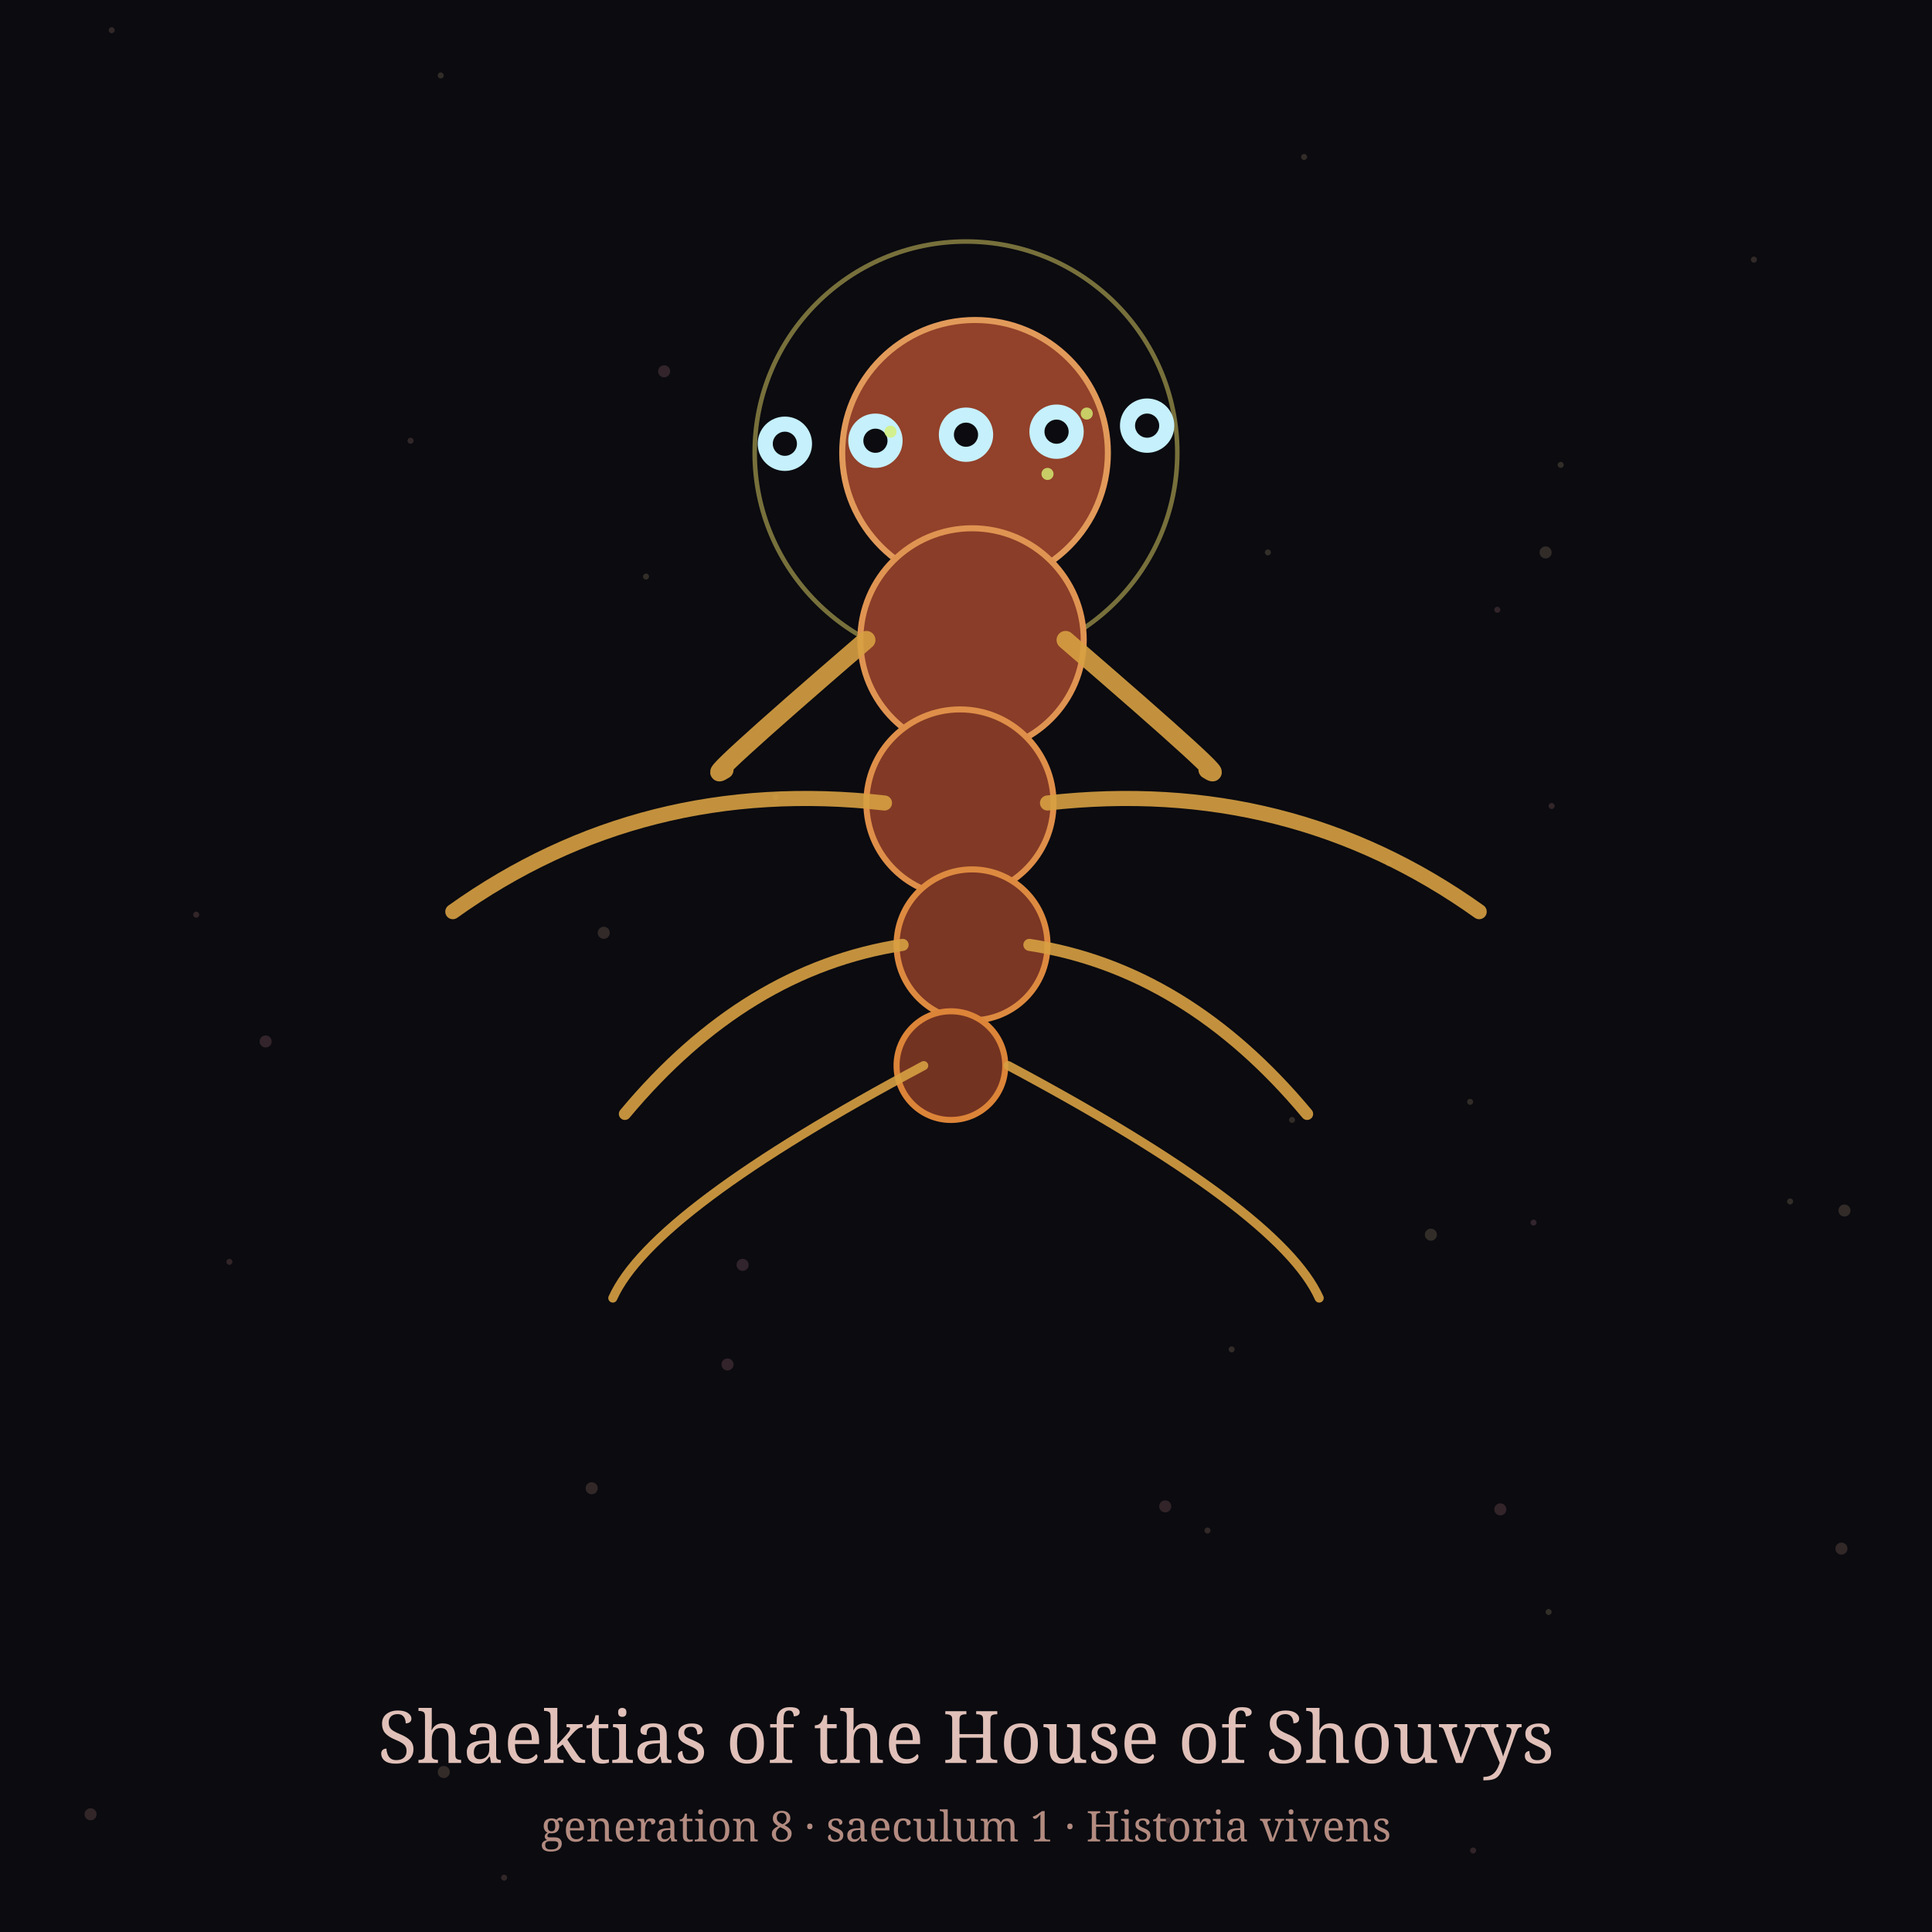
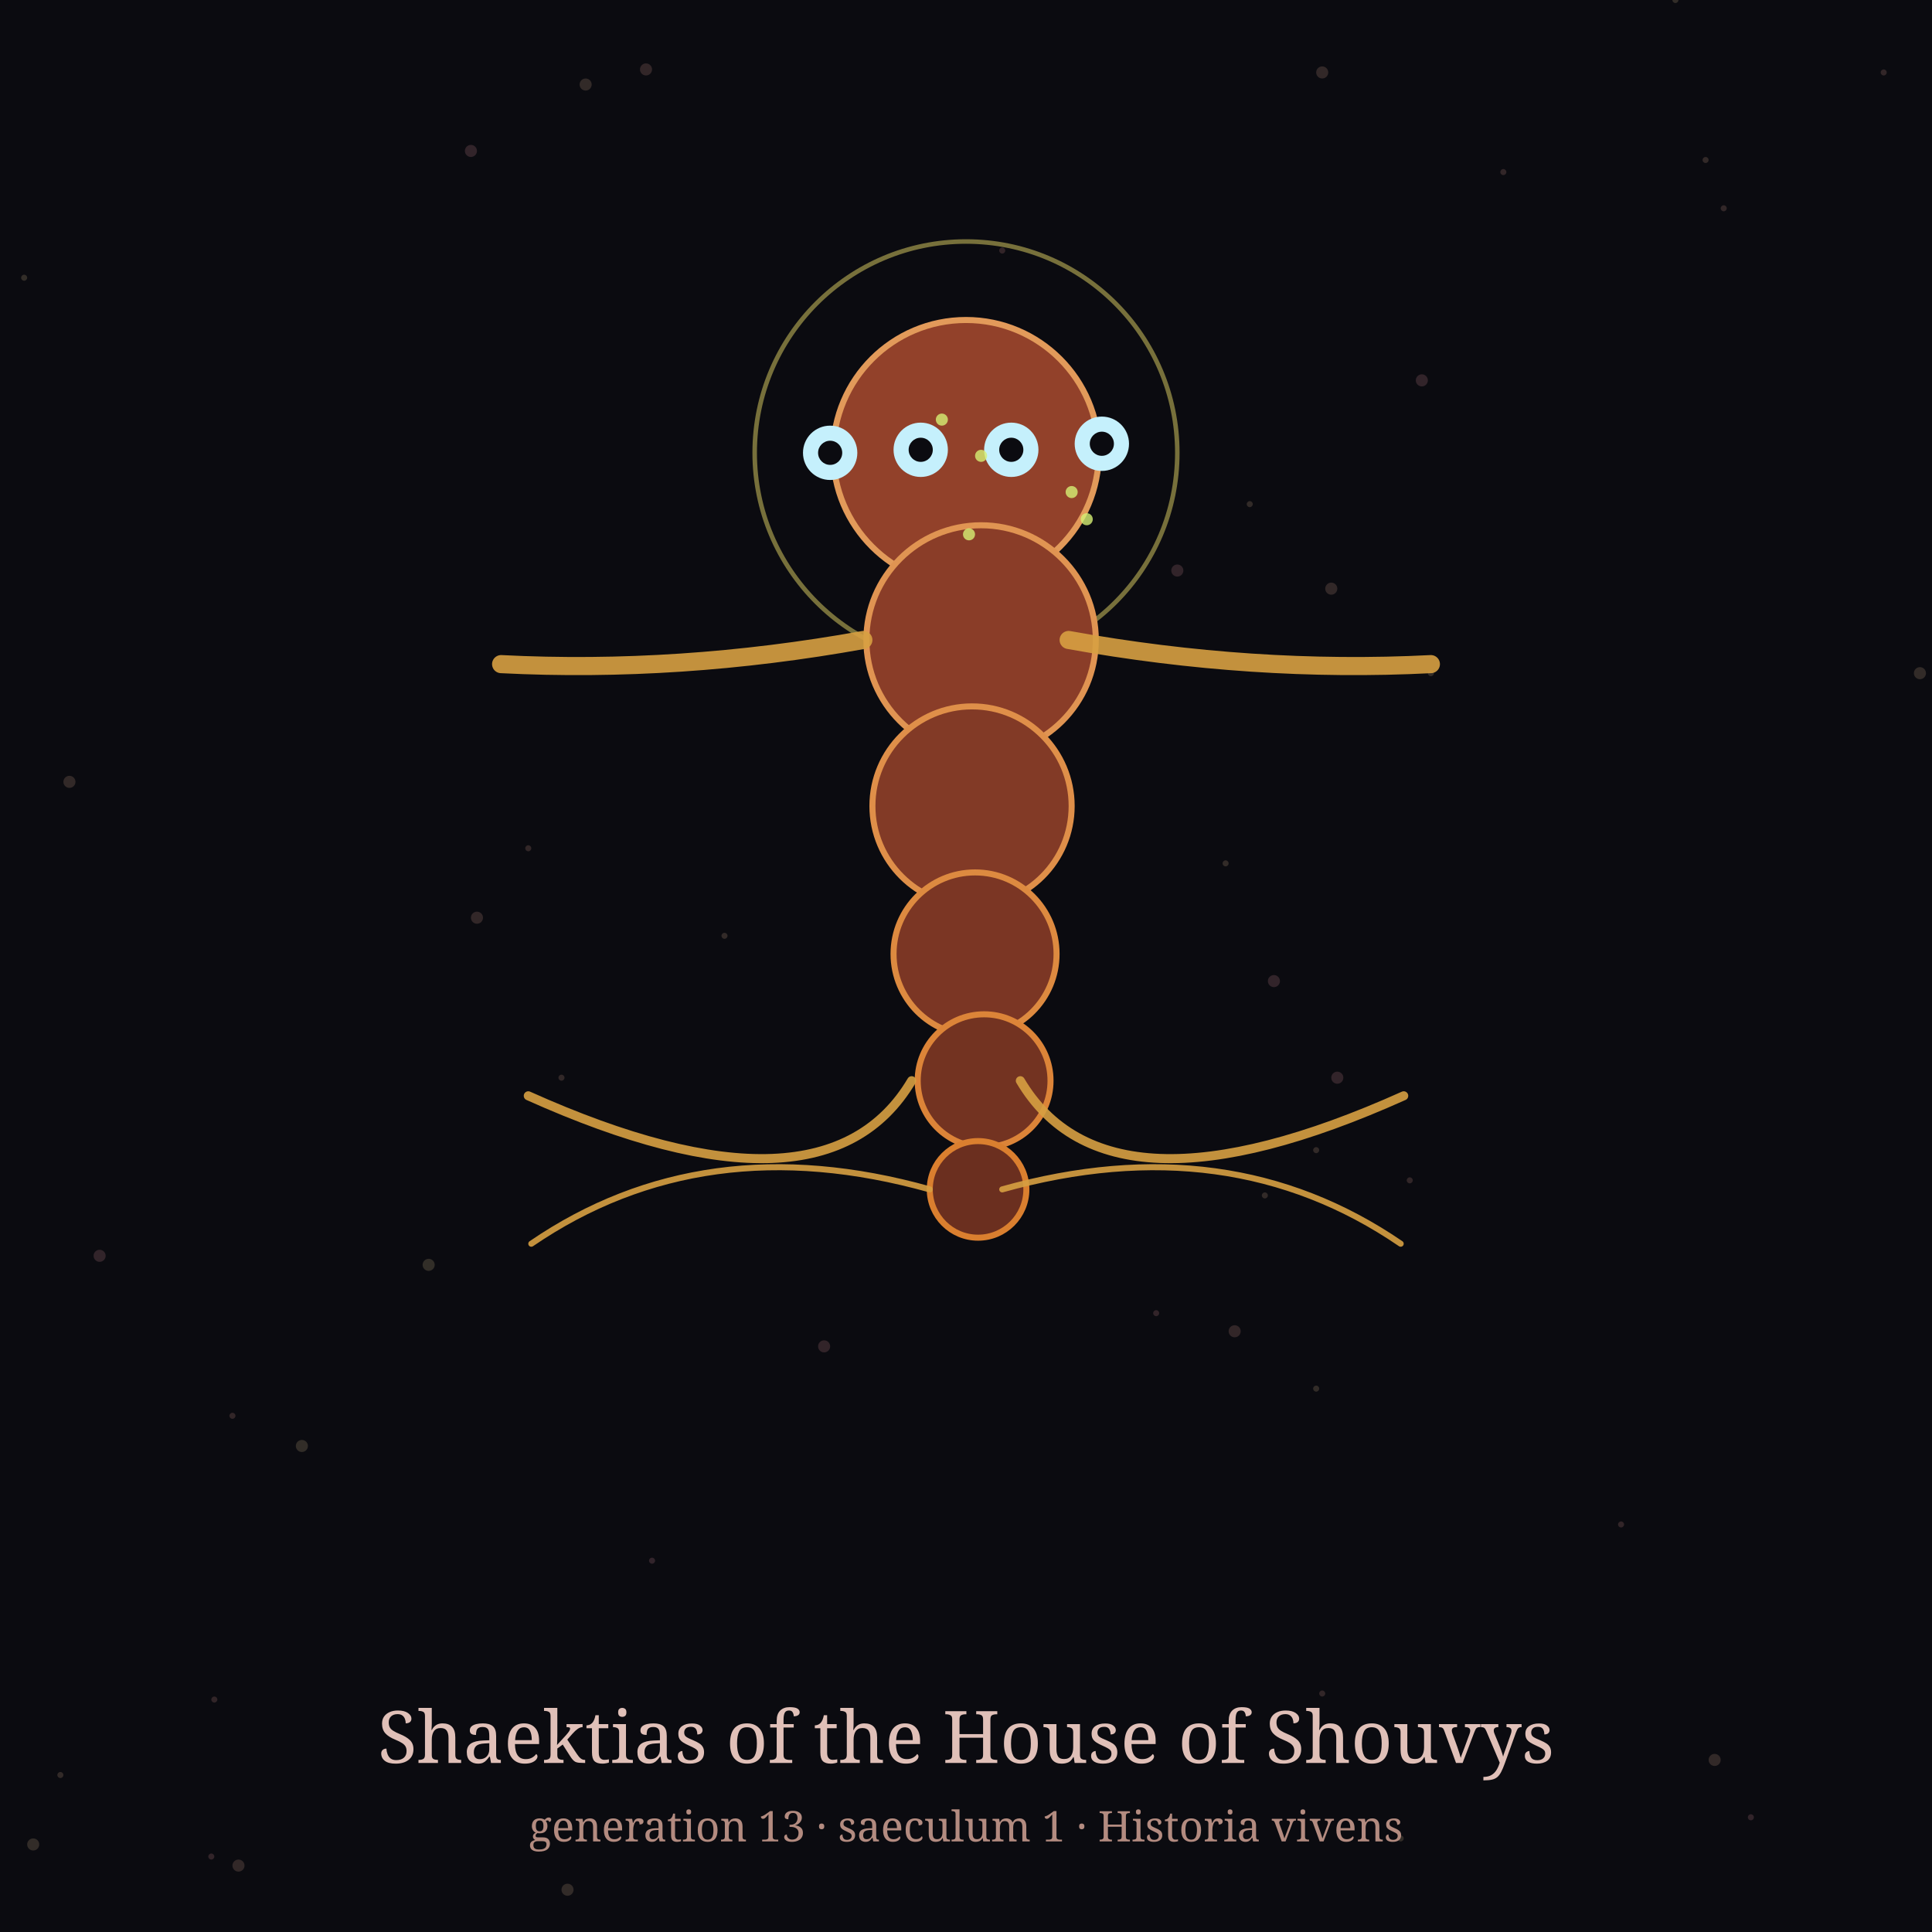
<svg xmlns="http://www.w3.org/2000/svg" width="640" height="640" viewBox="0 0 640 640">
  <rect width="640" height="640" fill="#0b0b10" />
-   <circle cx="593" cy="398" r="1" fill="hsla(40,60%,75%,0.18)" />
-   <circle cx="611" cy="401" r="2" fill="hsla(31,60%,75%,0.18)" />
-   <circle cx="400" cy="507" r="1" fill="hsla(21,60%,75%,0.18)" />
-   <circle cx="319" cy="215" r="1" fill="hsla(3,60%,75%,0.18)" />
-   <circle cx="496" cy="202" r="1" fill="hsla(355,60%,75%,0.18)" />
-   <circle cx="513" cy="534" r="1" fill="hsla(42,60%,75%,0.18)" />
-   <circle cx="257" cy="264" r="1" fill="hsla(16,60%,75%,0.18)" />
-   <circle cx="65" cy="303" r="1" fill="hsla(3,60%,75%,0.18)" />
-   <circle cx="37" cy="10" r="1" fill="hsla(19,60%,75%,0.18)" />
-   <circle cx="508" cy="405" r="1" fill="hsla(345,60%,75%,0.18)" />
-   <circle cx="88" cy="345" r="2" fill="hsla(351,60%,75%,0.18)" />
-   <circle cx="241" cy="452" r="2" fill="hsla(354,60%,75%,0.18)" />
-   <circle cx="460" cy="286" r="1" fill="hsla(31,60%,75%,0.18)" />
-   <circle cx="246" cy="419" r="2" fill="hsla(343,60%,75%,0.18)" />
-   <circle cx="487" cy="365" r="1" fill="hsla(35,60%,75%,0.18)" />
-   <circle cx="387" cy="603" r="1" fill="hsla(355,60%,75%,0.18)" />
-   <circle cx="76" cy="418" r="1" fill="hsla(4,60%,75%,0.18)" />
-   <circle cx="311" cy="244" r="2" fill="hsla(40,60%,75%,0.18)" />
-   <circle cx="200" cy="309" r="2" fill="hsla(25,60%,75%,0.18)" />
-   <circle cx="167" cy="622" r="1" fill="hsla(12,60%,75%,0.18)" />
-   <circle cx="196" cy="493" r="2" fill="hsla(18,60%,75%,0.18)" />
-   <circle cx="428" cy="371" r="1" fill="hsla(33,60%,75%,0.18)" />
-   <circle cx="220" cy="123" r="2" fill="hsla(350,60%,75%,0.18)" />
-   <circle cx="488" cy="613" r="1" fill="hsla(356,60%,75%,0.18)" />
-   <circle cx="432" cy="52" r="1" fill="hsla(34,60%,75%,0.18)" />
-   <circle cx="147" cy="587" r="2" fill="hsla(30,60%,75%,0.18)" />
-   <circle cx="512" cy="183" r="2" fill="hsla(35,60%,75%,0.18)" />
-   <circle cx="136" cy="146" r="1" fill="hsla(12,60%,75%,0.18)" />
-   <circle cx="514" cy="267" r="1" fill="hsla(10,60%,75%,0.18)" />
-   <circle cx="581" cy="86" r="1" fill="hsla(26,60%,75%,0.18)" />
-   <circle cx="610" cy="513" r="2" fill="hsla(16,60%,75%,0.18)" />
-   <circle cx="214" cy="191" r="1" fill="hsla(39,60%,75%,0.18)" />
-   <circle cx="420" cy="183" r="1" fill="hsla(42,60%,75%,0.18)" />
-   <circle cx="408" cy="447" r="1" fill="hsla(30,60%,75%,0.18)" />
-   <circle cx="146" cy="25" r="1" fill="hsla(32,60%,75%,0.18)" />
-   <circle cx="497" cy="500" r="2" fill="hsla(355,60%,75%,0.18)" />
-   <circle cx="386" cy="499" r="2" fill="hsla(359,60%,75%,0.18)" />
-   <circle cx="474" cy="409" r="2" fill="hsla(38,60%,75%,0.18)" />
-   <circle cx="517" cy="154" r="1" fill="hsla(38,60%,75%,0.18)" />
-   <circle cx="30" cy="601" r="2" fill="hsla(7,60%,75%,0.18)" />
+   <circle cx="175" cy="281" r="1" fill="hsla(13,60%,75%,0.18)" />
+   <circle cx="186" cy="357" r="1" fill="hsla(15,60%,75%,0.18)" />
+   <circle cx="474" cy="223" r="1" fill="hsla(36,60%,75%,0.18)" />
+   <circle cx="436" cy="460" r="1" fill="hsla(32,60%,75%,0.18)" />
+   <circle cx="240" cy="310" r="1" fill="hsla(25,60%,75%,0.18)" />
+   <circle cx="70" cy="615" r="1" fill="hsla(356,60%,75%,0.18)" />
+   <circle cx="443" cy="357" r="2" fill="hsla(351,60%,75%,0.18)" />
+   <circle cx="438" cy="24" r="2" fill="hsla(15,60%,75%,0.18)" />
+   <circle cx="11" cy="611" r="2" fill="hsla(35,60%,75%,0.18)" />
+   <circle cx="77" cy="469" r="1" fill="hsla(6,60%,75%,0.18)" />
+   <circle cx="332" cy="83" r="1" fill="hsla(0,60%,75%,0.18)" />
+   <circle cx="467" cy="391" r="1" fill="hsla(9,60%,75%,0.18)" />
+   <circle cx="390" cy="189" r="2" fill="hsla(354,60%,75%,0.18)" />
+   <circle cx="409" cy="441" r="2" fill="hsla(8,60%,75%,0.18)" />
+   <circle cx="341" cy="333" r="2" fill="hsla(352,60%,75%,0.18)" />
+   <circle cx="636" cy="223" r="2" fill="hsla(30,60%,75%,0.18)" />
+   <circle cx="419" cy="396" r="1" fill="hsla(24,60%,75%,0.18)" />
+   <circle cx="441" cy="195" r="2" fill="hsla(18,60%,75%,0.18)" />
+   <circle cx="436" cy="381" r="1" fill="hsla(24,60%,75%,0.18)" />
+   <circle cx="568" cy="583" r="2" fill="hsla(21,60%,75%,0.18)" />
+   <circle cx="565" cy="53" r="1" fill="hsla(20,60%,75%,0.18)" />
+   <circle cx="471" cy="126" r="2" fill="hsla(351,60%,75%,0.18)" />
+   <circle cx="194" cy="28" r="2" fill="hsla(25,60%,75%,0.18)" />
+   <circle cx="422" cy="325" r="2" fill="hsla(354,60%,75%,0.18)" />
+   <circle cx="214" cy="23" r="2" fill="hsla(8,60%,75%,0.18)" />
+   <circle cx="158" cy="304" r="2" fill="hsla(13,60%,75%,0.18)" />
+   <circle cx="498" cy="57" r="1" fill="hsla(8,60%,75%,0.18)" />
+   <circle cx="79" cy="618" r="2" fill="hsla(18,60%,75%,0.18)" />
+   <circle cx="580" cy="602" r="1" fill="hsla(353,60%,75%,0.18)" />
+   <circle cx="156" cy="50" r="2" fill="hsla(352,60%,75%,0.18)" />
+   <circle cx="555" cy="0" r="1" fill="hsla(38,60%,75%,0.18)" />
+   <circle cx="537" cy="505" r="1" fill="hsla(3,60%,75%,0.18)" />
+   <circle cx="33" cy="416" r="2" fill="hsla(352,60%,75%,0.18)" />
+   <circle cx="188" cy="626" r="2" fill="hsla(29,60%,75%,0.18)" />
+   <circle cx="624" cy="24" r="1" fill="hsla(7,60%,75%,0.18)" />
+   <circle cx="23" cy="259" r="2" fill="hsla(20,60%,75%,0.18)" />
+   <circle cx="571" cy="69" r="1" fill="hsla(14,60%,75%,0.18)" />
+   <circle cx="438" cy="561" r="1" fill="hsla(10,60%,75%,0.18)" />
+   <circle cx="216" cy="517" r="1" fill="hsla(348,60%,75%,0.18)" />
+   <circle cx="20" cy="588" r="1" fill="hsla(24,60%,75%,0.18)" />
+   <circle cx="100" cy="479" r="2" fill="hsla(39,60%,75%,0.18)" />
+   <circle cx="71" cy="563" r="1" fill="hsla(5,60%,75%,0.18)" />
+   <circle cx="142" cy="419" r="2" fill="hsla(41,60%,75%,0.18)" />
+   <circle cx="406" cy="286" r="1" fill="hsla(30,60%,75%,0.18)" />
+   <circle cx="383" cy="435" r="1" fill="hsla(355,60%,75%,0.18)" />
+   <circle cx="464" cy="609" r="1" fill="hsla(40,60%,75%,0.18)" />
+   <circle cx="414" cy="167" r="1" fill="hsla(29,60%,75%,0.18)" />
+   <circle cx="8" cy="92" r="1" fill="hsla(38,60%,75%,0.18)" />
+   <circle cx="273" cy="446" r="2" fill="hsla(356,60%,75%,0.18)" />
+   <circle cx="315" cy="204" r="2" fill="hsla(5,60%,75%,0.18)" />
  <circle cx="320" cy="150" r="70" fill="none" stroke="hsla(53,70%,65%,0.50)" stroke-width="1.5" />
-   <circle cx="323" cy="150" r="44" fill="hsl(13,55%,37%)" stroke="hsl(28,70%,62%)" stroke-width="2" />
-   <circle cx="322" cy="212" r="37" fill="hsl(13,55%,35%)" stroke="hsl(28,70%,60%)" stroke-width="2" />
-   <path d="M 353 212 Q 411 262 400 255" fill="none" stroke="hsla(38,65%,55%,0.90)" stroke-width="6" stroke-linecap="round" />
-   <path d="M 287 212 Q 229 262 240 255" fill="none" stroke="hsla(38,65%,55%,0.90)" stroke-width="6" stroke-linecap="round" />
-   <circle cx="318" cy="266" r="31" fill="hsl(13,55%,33%)" stroke="hsl(28,70%,58%)" stroke-width="2" />
-   <path d="M 347 266 Q 427 257 490 302" fill="none" stroke="hsla(38,65%,55%,0.90)" stroke-width="5" stroke-linecap="round" />
-   <path d="M 293 266 Q 213 257 150 302" fill="none" stroke="hsla(38,65%,55%,0.90)" stroke-width="5" stroke-linecap="round" />
-   <circle cx="322" cy="313" r="25" fill="hsl(13,55%,31%)" stroke="hsl(28,70%,56%)" stroke-width="2" />
-   <path d="M 341 313 Q 393 321 433 369" fill="none" stroke="hsla(38,65%,55%,0.90)" stroke-width="4" stroke-linecap="round" />
-   <path d="M 299 313 Q 247 321 207 369" fill="none" stroke="hsla(38,65%,55%,0.90)" stroke-width="4" stroke-linecap="round" />
-   <circle cx="315" cy="353" r="18" fill="hsl(13,55%,29%)" stroke="hsl(28,70%,54%)" stroke-width="2" />
-   <path d="M 334 353 Q 424 401 437 430" fill="none" stroke="hsla(38,65%,55%,0.90)" stroke-width="3" stroke-linecap="round" />
-   <path d="M 306 353 Q 216 401 203 430" fill="none" stroke="hsla(38,65%,55%,0.90)" stroke-width="3" stroke-linecap="round" />
-   <circle cx="320" cy="144" r="9" fill="hsl(193,90%,88%)" />
-   <circle cx="320" cy="144" r="4" fill="#0b0b10" />
-   <circle cx="290" cy="146" r="9" fill="hsl(193,90%,88%)" />
-   <circle cx="290" cy="146" r="4" fill="#0b0b10" />
-   <circle cx="350" cy="143" r="9" fill="hsl(193,90%,88%)" />
-   <circle cx="350" cy="143" r="4" fill="#0b0b10" />
-   <circle cx="260" cy="147" r="9" fill="hsl(193,90%,88%)" />
-   <circle cx="260" cy="147" r="4" fill="#0b0b10" />
-   <circle cx="380" cy="141" r="9" fill="hsl(193,90%,88%)" />
-   <circle cx="380" cy="141" r="4" fill="#0b0b10" />
-   <circle cx="360" cy="137" r="2" fill="hsla(73,80%,70%,0.80)" />
-   <circle cx="295" cy="143" r="2" fill="hsla(73,80%,70%,0.80)" />
-   <circle cx="347" cy="157" r="2" fill="hsla(73,80%,70%,0.80)" />
+   <circle cx="320" cy="150" r="44" fill="hsl(13,55%,37%)" stroke="hsl(28,70%,62%)" stroke-width="2" />
+   <circle cx="325" cy="212" r="38" fill="hsl(13,55%,35%)" stroke="hsl(28,70%,60%)" stroke-width="2" />
+   <path d="M 354 212 Q 415 223 474 220" fill="none" stroke="hsla(38,65%,55%,0.90)" stroke-width="6" stroke-linecap="round" />
+   <path d="M 286 212 Q 225 223 166 220" fill="none" stroke="hsla(38,65%,55%,0.90)" stroke-width="6" stroke-linecap="round" />
+   <circle cx="322" cy="267" r="33" fill="hsl(13,55%,33%)" stroke="hsl(28,70%,58%)" stroke-width="2" />
+   <circle cx="323" cy="316" r="27" fill="hsl(13,55%,31%)" stroke="hsl(28,70%,56%)" stroke-width="2" />
+   <circle cx="326" cy="358" r="22" fill="hsl(13,55%,29%)" stroke="hsl(28,70%,54%)" stroke-width="2" />
+   <path d="M 338 358 Q 367 407 465 363" fill="none" stroke="hsla(38,65%,55%,0.90)" stroke-width="3" stroke-linecap="round" />
+   <path d="M 302 358 Q 273 407 175 363" fill="none" stroke="hsla(38,65%,55%,0.90)" stroke-width="3" stroke-linecap="round" />
+   <circle cx="324" cy="394" r="16" fill="hsl(13,55%,27%)" stroke="hsl(28,70%,52%)" stroke-width="2" />
+   <path d="M 332 394 Q 407 373 464 412" fill="none" stroke="hsla(38,65%,55%,0.90)" stroke-width="2" stroke-linecap="round" />
+   <path d="M 308 394 Q 233 373 176 412" fill="none" stroke="hsla(38,65%,55%,0.90)" stroke-width="2" stroke-linecap="round" />
+   <circle cx="305" cy="149" r="9" fill="hsl(193,90%,88%)" />
+   <circle cx="305" cy="149" r="4" fill="#0b0b10" />
+   <circle cx="335" cy="149" r="9" fill="hsl(193,90%,88%)" />
+   <circle cx="335" cy="149" r="4" fill="#0b0b10" />
+   <circle cx="275" cy="150" r="9" fill="hsl(193,90%,88%)" />
+   <circle cx="275" cy="150" r="4" fill="#0b0b10" />
+   <circle cx="365" cy="147" r="9" fill="hsl(193,90%,88%)" />
+   <circle cx="365" cy="147" r="4" fill="#0b0b10" />
+   <circle cx="325" cy="151" r="2" fill="hsla(73,80%,70%,0.80)" />
+   <circle cx="360" cy="172" r="2" fill="hsla(73,80%,70%,0.80)" />
+   <circle cx="312" cy="139" r="2" fill="hsla(73,80%,70%,0.80)" />
+   <circle cx="321" cy="177" r="2" fill="hsla(73,80%,70%,0.80)" />
+   <circle cx="355" cy="163" r="2" fill="hsla(73,80%,70%,0.80)" />
  <text x="320" y="584" text-anchor="middle" fill="hsl(13,40%,80%)" font-family="serif" font-size="24">Shaektias of the House of Shouvys</text>
-   <text x="320" y="610" text-anchor="middle" fill="hsl(13,25%,60%)" font-family="serif" font-size="14">generation 8 · saeculum 1 · Historia vivens</text>
+   <text x="320" y="610" text-anchor="middle" fill="hsl(13,25%,60%)" font-family="serif" font-size="14">generation 13 · saeculum 1 · Historia vivens</text>
</svg>
